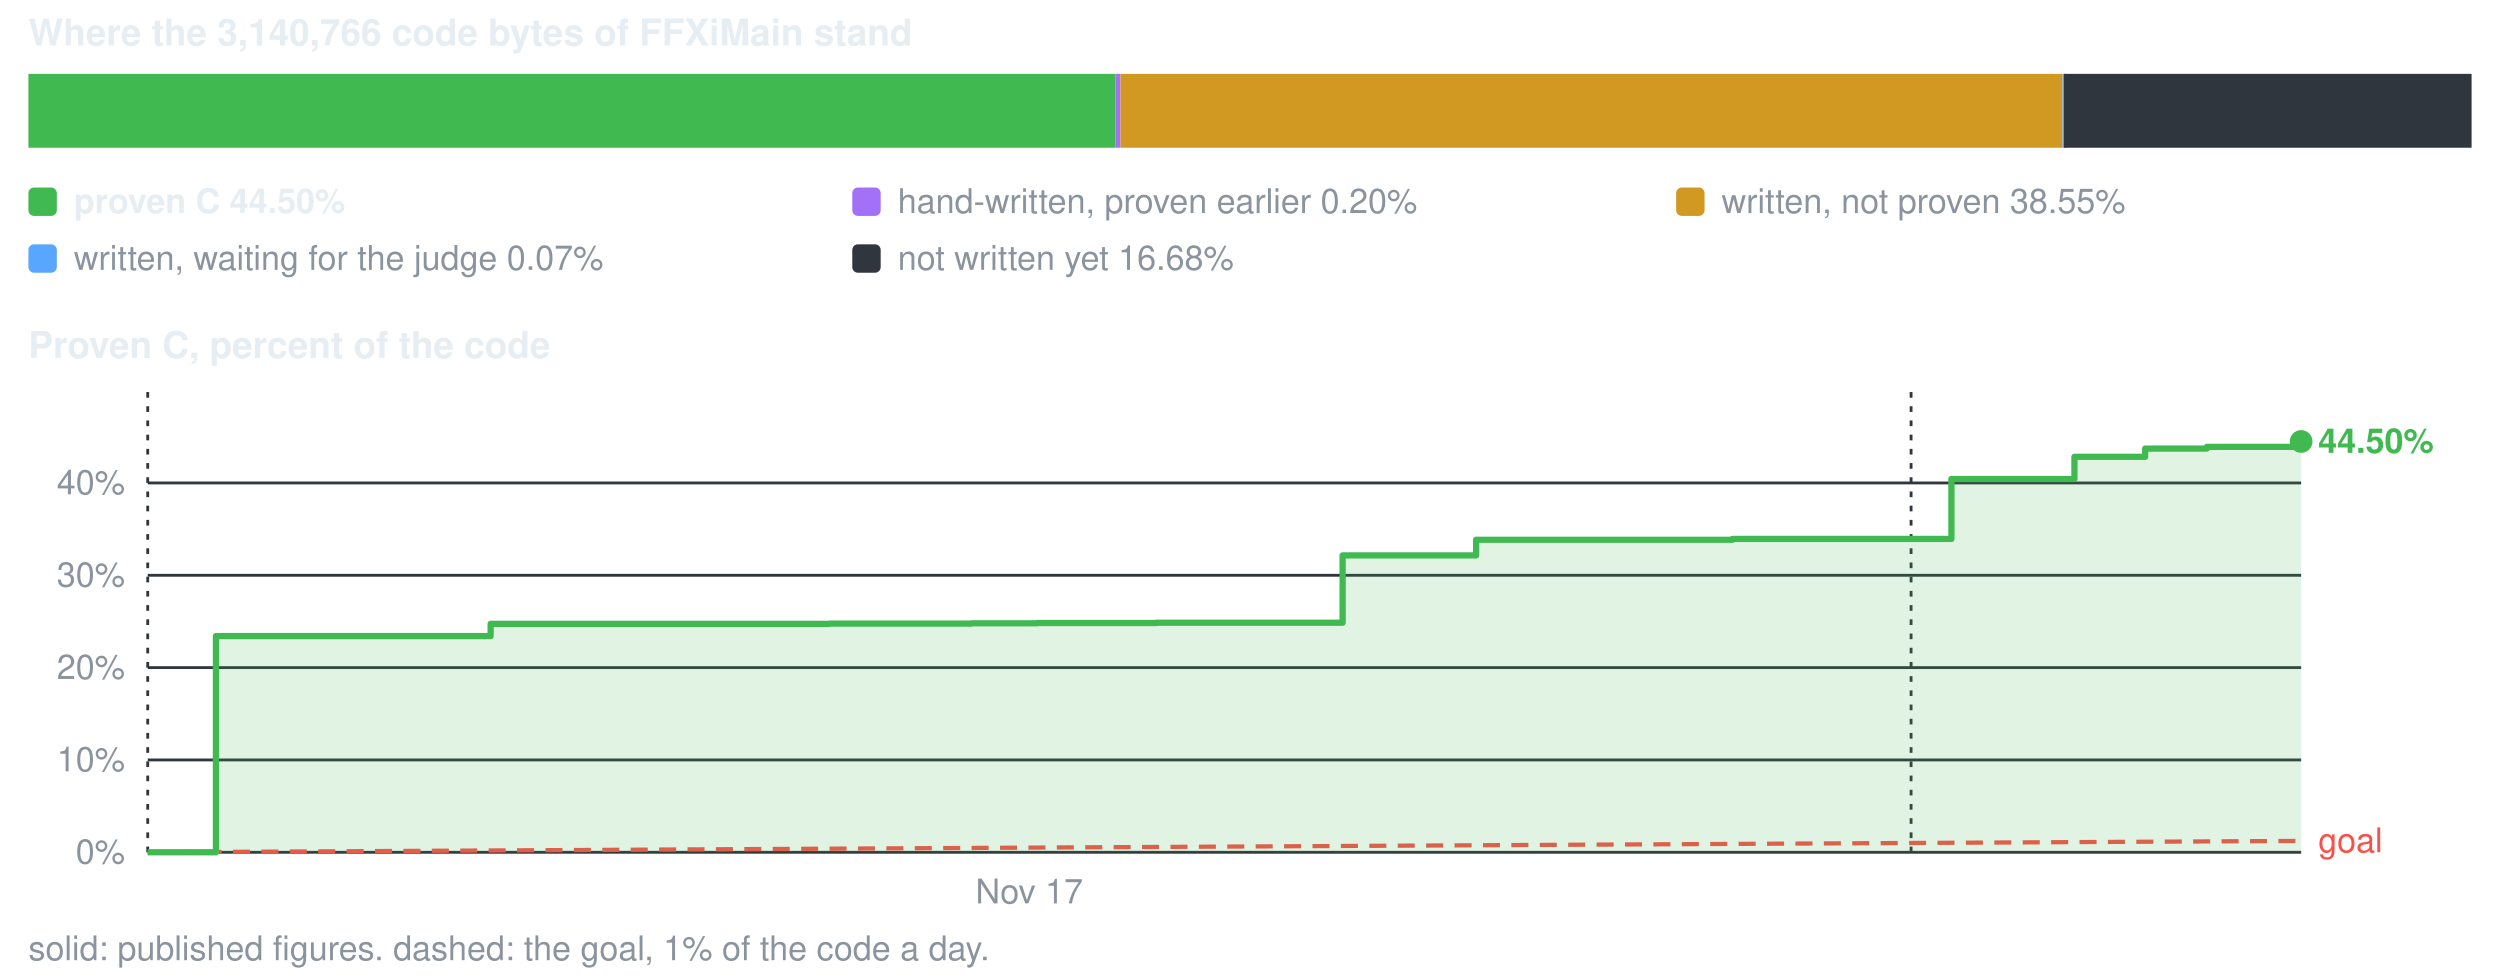
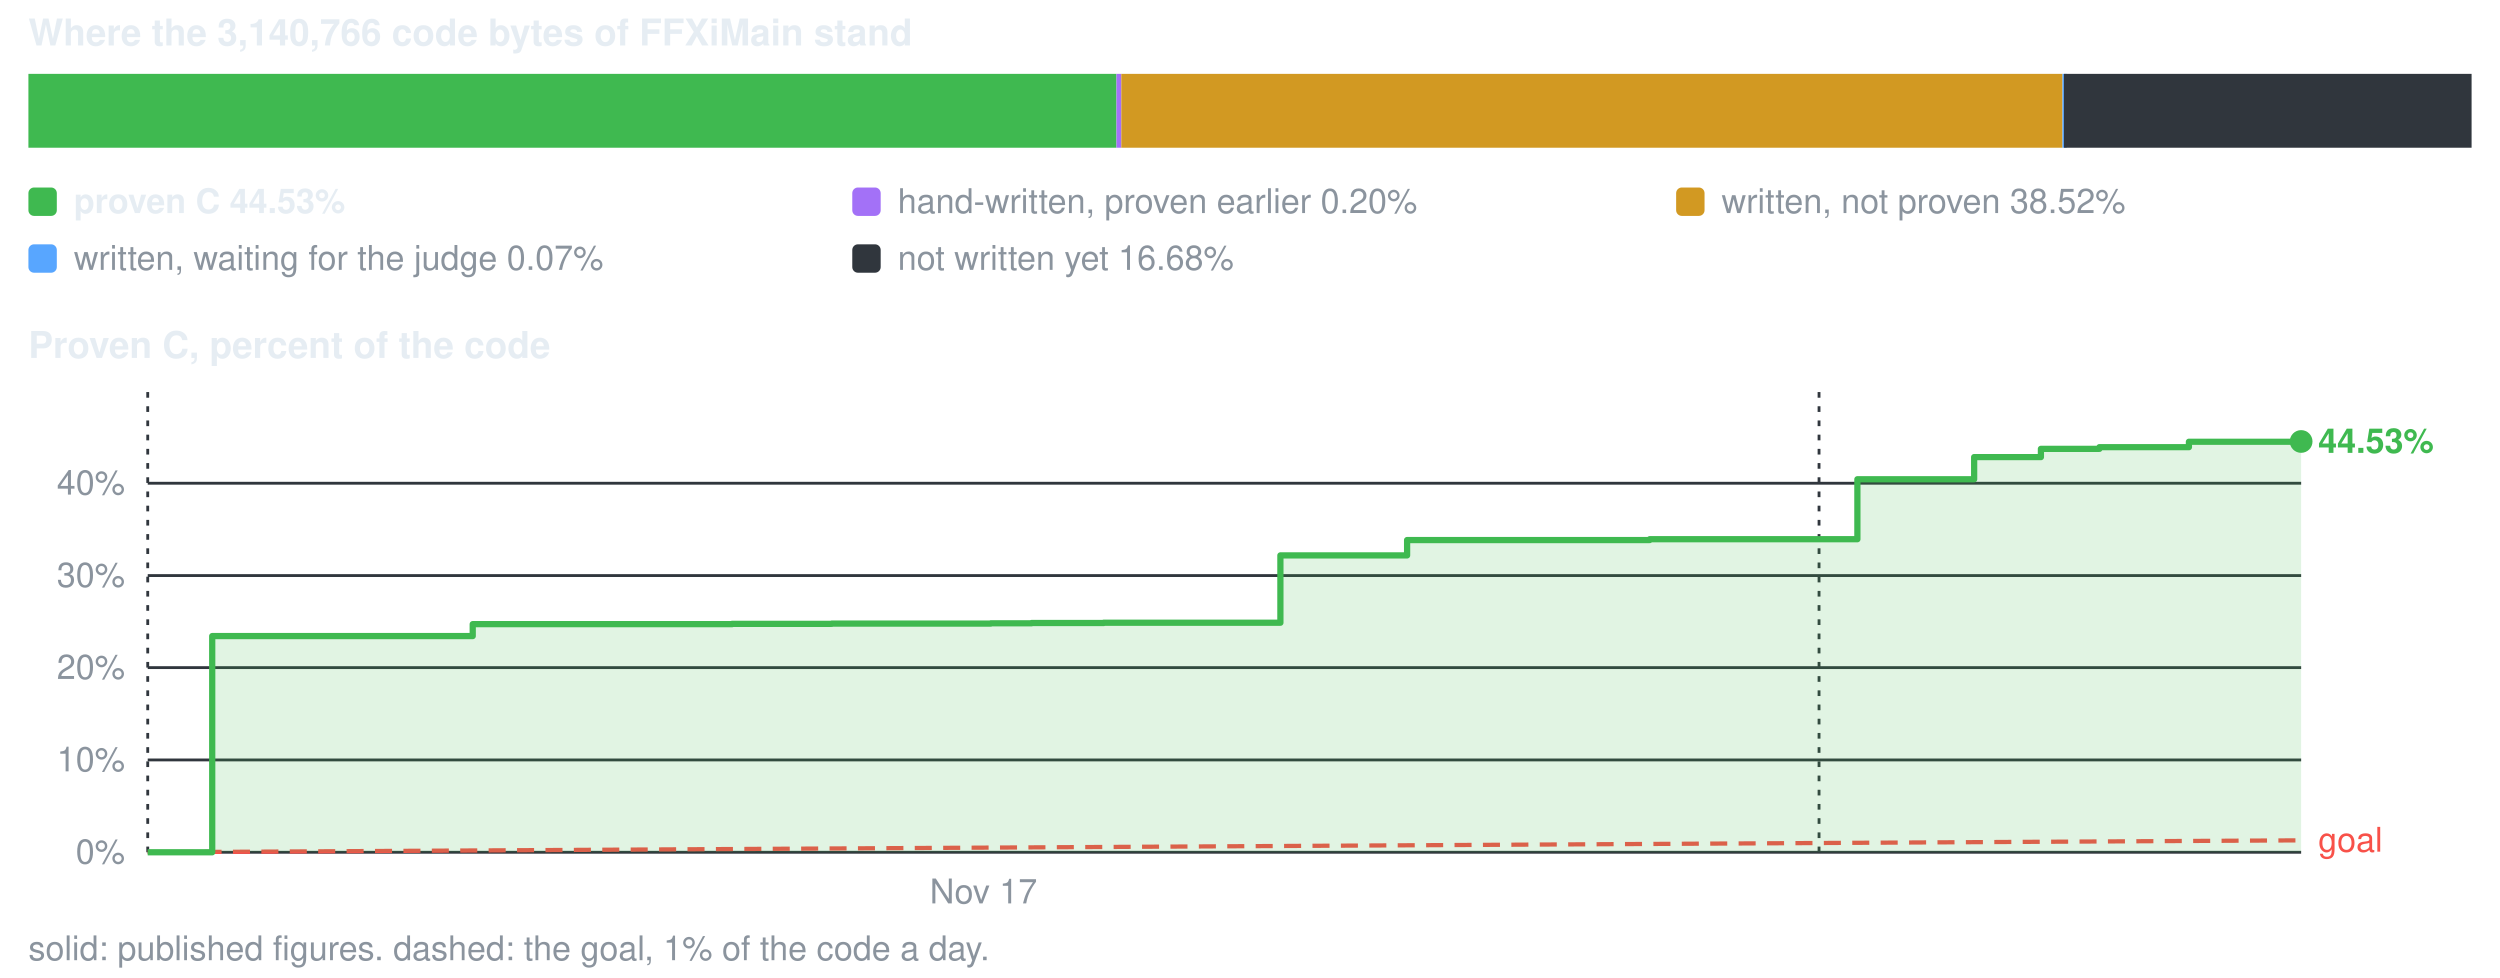
<svg xmlns="http://www.w3.org/2000/svg" viewBox="0 0 880 344" width="880" height="344" role="img" aria-label="conversion progress">
  <style>text{font-family:-apple-system,BlinkMacSystemFont,'Segoe UI',Helvetica,Arial,sans-serif;font-size:12px;fill:#8b949e}.s{fill:#e6edf3;font-weight:600}.b{font-size:13px}</style>
  <text x="10" y="16" class="s b">Where the 3,140,766 code bytes of FFXiMain stand</text>
-   <rect x="10.0" y="26" width="382.7" height="26" fill="#3fb950" />
-   <rect x="392.7" y="26" width="1.7" height="26" fill="#a371f7" />
-   <rect x="394.4" y="26" width="331.6" height="26" fill="#d29922" />
+   <rect x="10.0" y="26" width="383.0" height="26" fill="#3fb950" />
+   <rect x="393.0" y="26" width="1.7" height="26" fill="#a371f7" />
+   <rect x="394.7" y="26" width="331.3" height="26" fill="#d29922" />
  <rect x="726.0" y="26" width="1.5" height="26" fill="#58a6ff" />
  <rect x="726.5" y="26" width="143.5" height="26" fill="#30363d" />
  <rect x="10" y="66" width="10" height="10" rx="2" fill="#3fb950" />
-   <text x="26" y="75" class="s">proven C 44.50%</text>
+   <text x="26" y="75" class="s">proven C 44.53%</text>
  <rect x="300" y="66" width="10" height="10" rx="2" fill="#a371f7" />
  <text x="316" y="75">hand-written, proven earlier 0.20%</text>
  <rect x="590" y="66" width="10" height="10" rx="2" fill="#d29922" />
-   <text x="606" y="75">written, not proven 38.55%</text>
+   <text x="606" y="75">written, not proven 38.52%</text>
  <rect x="10" y="86" width="10" height="10" rx="2" fill="#58a6ff" />
  <text x="26" y="95">written, waiting for the judge 0.07%</text>
  <rect x="300" y="86" width="10" height="10" rx="2" fill="#30363d" />
  <text x="316" y="95">not written yet 16.68%</text>
  <text x="10" y="126" class="s b">Proven C, percent of the code</text>
  <line x1="52" y1="300.0" x2="810" y2="300.0" stroke="#30363d" stroke-width="1" />
  <text x="44" y="304.0" text-anchor="end">0%</text>
  <line x1="52" y1="267.5" x2="810" y2="267.5" stroke="#30363d" stroke-width="1" />
  <text x="44" y="271.5" text-anchor="end">10%</text>
  <line x1="52" y1="235.0" x2="810" y2="235.0" stroke="#30363d" stroke-width="1" />
  <text x="44" y="239.0" text-anchor="end">20%</text>
-   <line x1="52" y1="202.5" x2="810" y2="202.5" stroke="#30363d" stroke-width="1" />
-   <text x="44" y="206.5" text-anchor="end">30%</text>
-   <line x1="52" y1="170.0" x2="810" y2="170.0" stroke="#30363d" stroke-width="1" />
-   <text x="44" y="174.0" text-anchor="end">40%</text>
+   <line x1="52" y1="202.6" x2="810" y2="202.6" stroke="#30363d" stroke-width="1" />
+   <text x="44" y="206.6" text-anchor="end">30%</text>
+   <line x1="52" y1="170.1" x2="810" y2="170.1" stroke="#30363d" stroke-width="1" />
+   <text x="44" y="174.1" text-anchor="end">40%</text>
  <line x1="52.0" y1="138" x2="52.0" y2="300" stroke="#30363d" stroke-width="1" stroke-dasharray="2 3" />
-   <text x="362.3" y="318" text-anchor="middle">Nov 17</text>
-   <line x1="672.7" y1="138" x2="672.7" y2="300" stroke="#30363d" stroke-width="1" stroke-dasharray="2 3" />
-   <line x1="52.0" y1="300.0" x2="810.0" y2="296.0" stroke="#f85149" stroke-width="1.5" stroke-dasharray="6 4" />
-   <text x="816.0" y="300.0" style="fill:#f85149">goal</text>
-   <path d="M52.0 300.0 H76.0 V223.9 H86.0 V223.9 H103.0 V223.9 H127.5 V223.9 H172.7 V219.6 H183.0 V219.6 H201.9 V219.6 H232.6 V219.6 H250.3 V219.6 H269.0 V219.6 H291.9 V219.5 H306.0 V219.5 H319.2 V219.5 H342.0 V219.4 H365.1 V219.3 H380.2 V219.3 H407.0 V219.2 H472.6 V195.5 H519.6 V190.0 H534.7 V190.0 H609.8 V189.7 H686.9 V168.6 H730.2 V160.8 H755.1 V157.9 H776.8 V157.3 H810.0 V155.4 V300.0 H52.0 Z" fill="#3fb950" fill-opacity="0.16" />
-   <path d="M52.0 300.0 H76.0 V223.9 H86.0 V223.9 H103.0 V223.9 H127.5 V223.9 H172.7 V219.6 H183.0 V219.6 H201.9 V219.6 H232.6 V219.6 H250.3 V219.6 H269.0 V219.6 H291.9 V219.5 H306.0 V219.5 H319.2 V219.5 H342.0 V219.4 H365.1 V219.3 H380.2 V219.3 H407.0 V219.2 H472.6 V195.5 H519.6 V190.0 H534.7 V190.0 H609.8 V189.7 H686.9 V168.6 H730.2 V160.8 H755.1 V157.9 H776.8 V157.3 H810.0 V155.4" fill="none" stroke="#3fb950" stroke-width="2.2" stroke-linejoin="round" />
+   <text x="346.2" y="318" text-anchor="middle">Nov 17</text>
+   <line x1="640.3" y1="138" x2="640.3" y2="300" stroke="#30363d" stroke-width="1" stroke-dasharray="2 3" />
+   <line x1="52.0" y1="300.0" x2="810.0" y2="295.8" stroke="#f85149" stroke-width="1.5" stroke-dasharray="6 4" />
+   <text x="816.0" y="299.8" style="fill:#f85149">goal</text>
+   <path d="M52.0 300.0 H74.7 V223.9 H84.2 V223.9 H100.3 V223.9 H123.6 V223.9 H166.4 V219.7 H176.2 V219.7 H194.1 V219.7 H223.2 V219.7 H240.0 V219.7 H257.7 V219.6 H279.4 V219.6 H292.8 V219.5 H305.3 V219.5 H326.9 V219.5 H348.8 V219.4 H363.1 V219.3 H388.5 V219.2 H450.7 V195.5 H495.3 V190.1 H509.5 V190.1 H580.7 V189.8 H653.8 V168.7 H694.9 V160.9 H718.4 V158.0 H739.0 V157.4 H770.5 V155.5 H810.0 V155.4 V300.0 H52.0 Z" fill="#3fb950" fill-opacity="0.16" />
+   <path d="M52.0 300.0 H74.7 V223.9 H84.2 V223.9 H100.3 V223.9 H123.6 V223.9 H166.4 V219.7 H176.2 V219.7 H194.1 V219.7 H223.2 V219.7 H240.0 V219.7 H257.7 V219.6 H279.4 V219.6 H292.8 V219.5 H305.3 V219.5 H326.9 V219.5 H348.8 V219.4 H363.1 V219.3 H388.5 V219.2 H450.7 V195.5 H495.3 V190.1 H509.5 V190.1 H580.7 V189.8 H653.8 V168.7 H694.9 V160.9 H718.4 V158.0 H739.0 V157.4 H770.5 V155.5 H810.0 V155.4" fill="none" stroke="#3fb950" stroke-width="2.2" stroke-linejoin="round" />
  <circle cx="810.0" cy="155.4" r="4" fill="#3fb950" />
-   <text x="816.0" y="159.4" class="s" style="fill:#3fb950">44.50%</text>
+   <text x="816.0" y="159.4" class="s" style="fill:#3fb950">44.53%</text>
  <text x="10" y="338">solid: published figures. dashed: the goal, 1% of the code a day.</text>
</svg>
